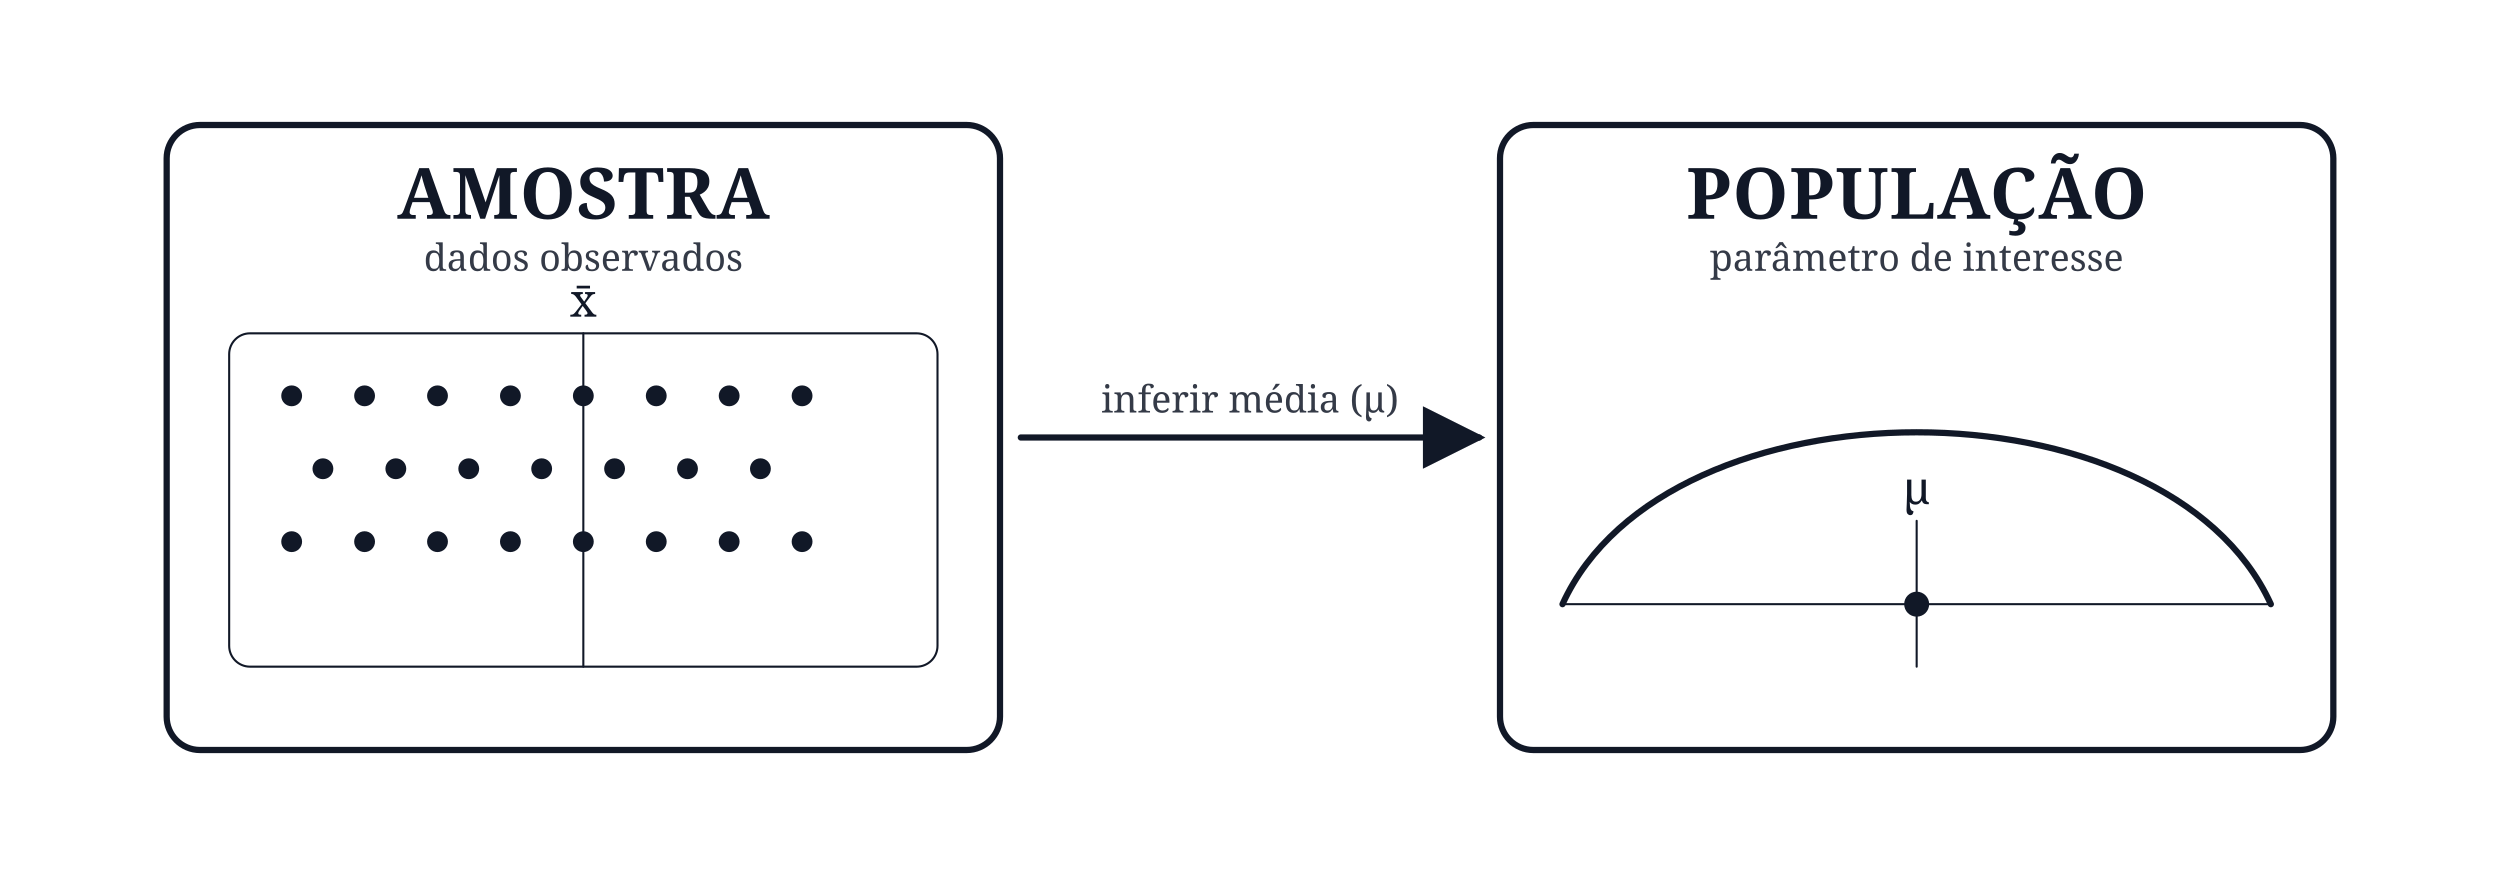
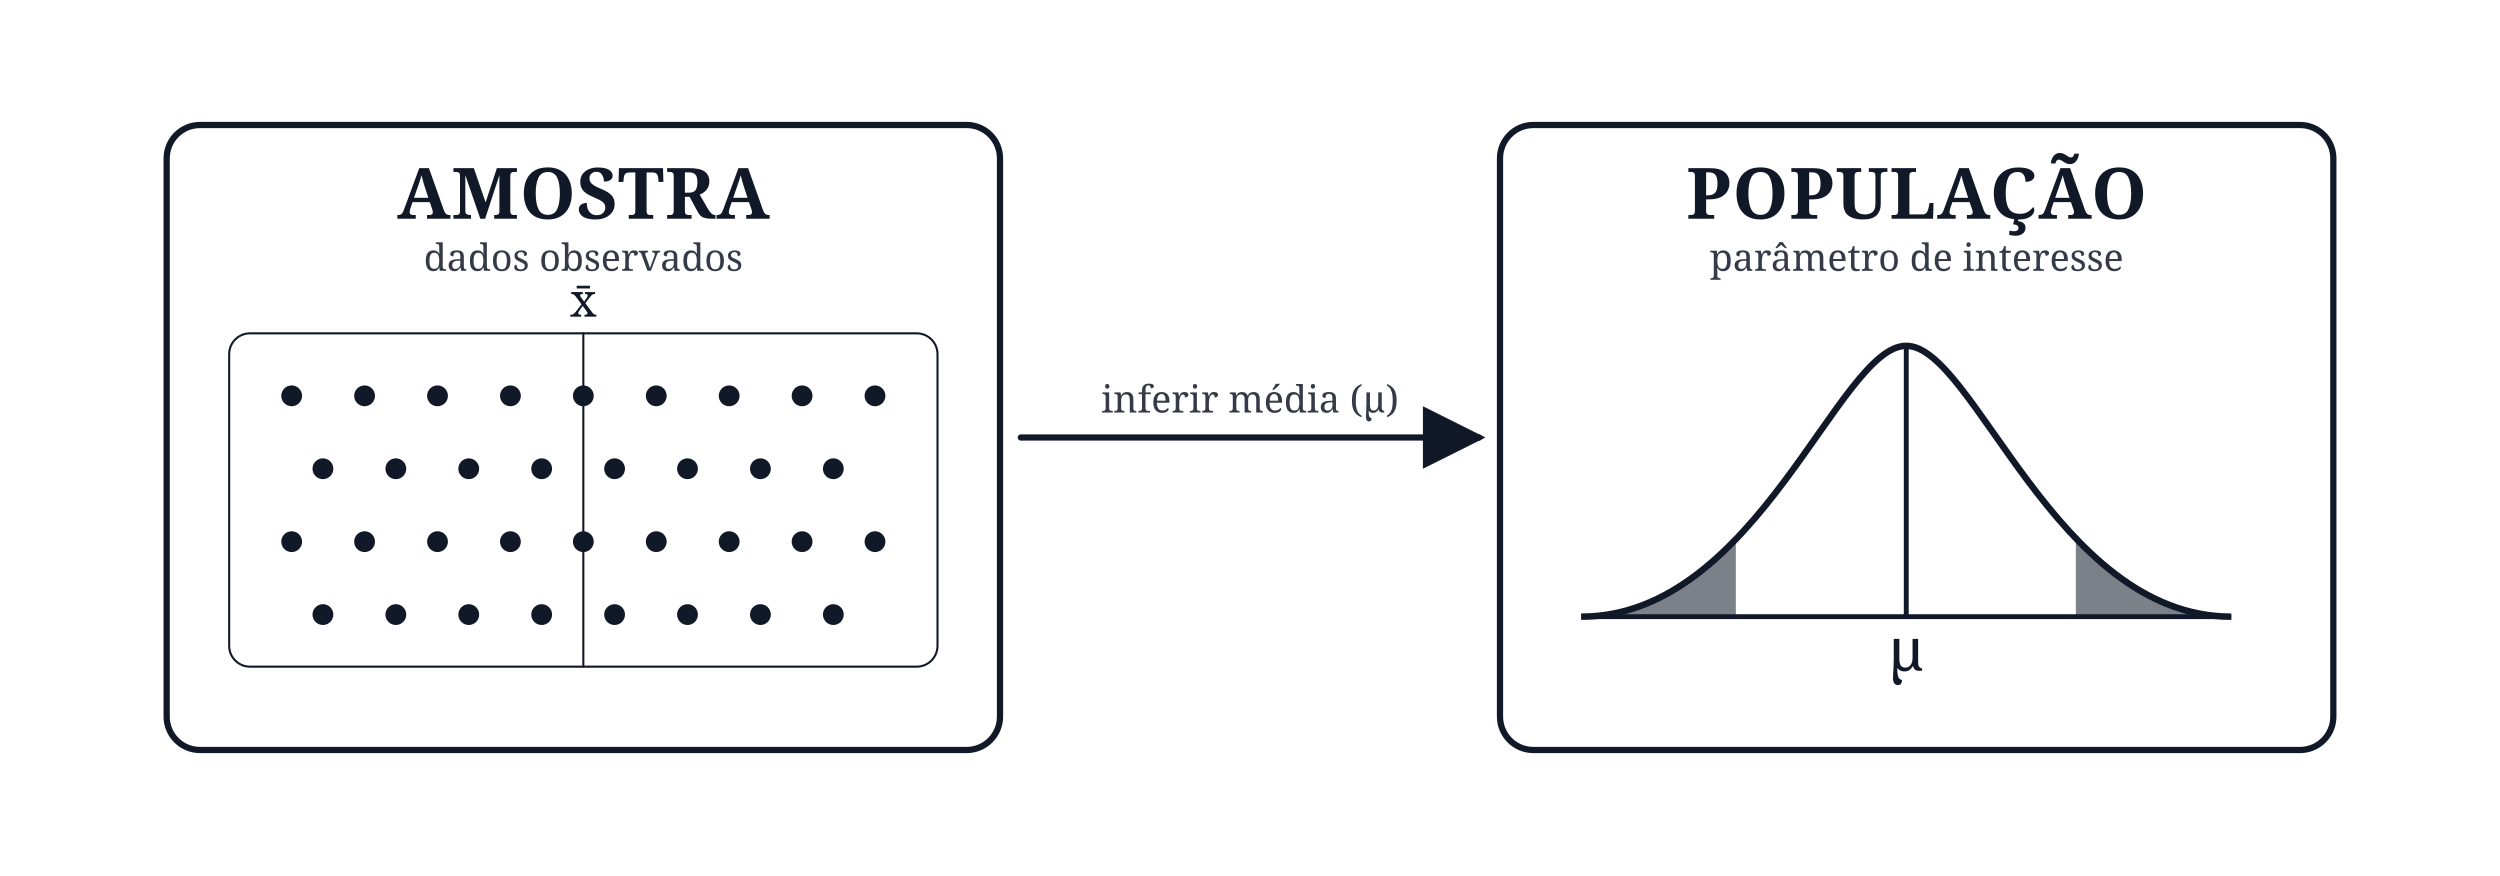
<svg xmlns="http://www.w3.org/2000/svg" viewBox="0 0 1200 420" role="img" aria-labelledby="title desc">
  <defs>
    <style>
-         text{font-family:"et-book","ETBook","Georgia",serif;fill:#111827}
-         .stroke{stroke:#111827;fill:none;stroke-linecap:round;stroke-linejoin:round}
-         .card{stroke-width:3;rx:16}
-         .h{font-weight:700;font-size:34px;text-anchor:middle;letter-spacing:.5px}
-         .sub{font-size:18px;text-anchor:middle;opacity:.85}
-       </style>
+       text { font-family:"et-book","ETBook","Georgia",serif; fill:#111827; }
+       .stroke { stroke:#111827; fill:none; stroke-linecap:round; stroke-linejoin:round; }
+       .card { stroke-width:3; rx:16; }
+       .h { font-weight:700; font-size:34px; text-anchor:middle; letter-spacing:.5px; }
+       .sub { font-size:18px; text-anchor:middle; opacity:.85; }
+     </style>
    <marker id="arrow" markerWidth="10" markerHeight="10" refX="9" refY="5" orient="auto" markerUnits="strokeWidth">
-       <path d="M0,0 10,5 0,10Z" fill="#111827" />
+       <path d="M0,0 L10,5 L0,10 Z" fill="#111827" />
    </marker>
  </defs>
-   <g id="animated-group">
+   <g id="static-group">
    <g>
      <rect x="80" y="60" width="400" height="300" class="card stroke" />
      <text x="280" y="105" class="h">AMOSTRA</text>
      <text x="280" y="130" class="sub">dados observados</text>
      <rect x="110" y="160" width="340" height="160" class="stroke" rx="10" />
      <g fill="#111827">
        <circle cx="140" cy="190" r="5" />
        <circle cx="175" cy="190" r="5" />
        <circle cx="210" cy="190" r="5" />
        <circle cx="245" cy="190" r="5" />
        <circle cx="280" cy="190" r="5" />
        <circle cx="315" cy="190" r="5" />
        <circle cx="350" cy="190" r="5" />
        <circle cx="385" cy="190" r="5" />
+         <circle cx="420" cy="190" r="5" />
        <circle cx="155" cy="225" r="5" />
        <circle cx="190" cy="225" r="5" />
        <circle cx="225" cy="225" r="5" />
        <circle cx="260" cy="225" r="5" />
        <circle cx="295" cy="225" r="5" />
        <circle cx="330" cy="225" r="5" />
        <circle cx="365" cy="225" r="5" />
+         <circle cx="400" cy="225" r="5" />
        <circle cx="140" cy="260" r="5" />
        <circle cx="175" cy="260" r="5" />
        <circle cx="210" cy="260" r="5" />
        <circle cx="245" cy="260" r="5" />
        <circle cx="280" cy="260" r="5" />
        <circle cx="315" cy="260" r="5" />
        <circle cx="350" cy="260" r="5" />
        <circle cx="385" cy="260" r="5" />
+         <circle cx="420" cy="260" r="5" />
+         <circle cx="155" cy="295" r="5" />
+         <circle cx="190" cy="295" r="5" />
+         <circle cx="225" cy="295" r="5" />
+         <circle cx="260" cy="295" r="5" />
+         <circle cx="295" cy="295" r="5" />
+         <circle cx="330" cy="295" r="5" />
+         <circle cx="365" cy="295" r="5" />
+         <circle cx="400" cy="295" r="5" />
      </g>
      <line x1="280" y1="160" x2="280" y2="320" class="stroke" />
      <text x="280" y="152" font-size="22" text-anchor="middle">x̄</text>
    </g>
    <g>
      <rect x="720" y="60" width="400" height="300" class="card stroke" />
      <text x="920" y="105" class="h">POPULAÇÃO</text>
      <text x="920" y="130" class="sub">parâmetro de interesse</text>
-       <line x1="750" y1="290" x2="1090" y2="290" class="stroke" />
-       <path d="M750,290 C800,180 1040,180 1090,290" class="stroke" stroke-width="3" />
-       <line x1="920" y1="250" x2="920" y2="320" class="stroke" />
-       <circle cx="920" cy="290" r="6" fill="#111827" />
-       <text x="920" y="242" font-size="22" text-anchor="middle">μ</text>
+       <g transform="translate(720,140) scale(1.3)">
+         <line x1="30" y1="120" x2="270" y2="120" stroke="#111827" stroke-width="1.8" />
+         <path d="M212.625 91.098 L212.625 120 L270 120 C246.905 120 228.229 107.376 212.625 91.098 Z" fill="#111827" fill-opacity="0.55" />
+         <path d="M87.078 91.408 C71.535 107.536 52.948 120 30 120 L87.078 120 Z" fill="#111827" fill-opacity="0.55" />
+         <path d="M30,120 C95,120 125,20 150,20 C175,20 205,120 270,120" stroke="#111827" stroke-width="2.4" fill="none" />
+         <line x1="150" y1="20" x2="150" y2="120" stroke="#111827" stroke-width="1.8" />
+         <text x="150" y="140" text-anchor="middle" font-size="22">μ</text>
+       </g>
    </g>
    <g>
      <line x1="490" y1="210" x2="710" y2="210" class="stroke" stroke-width="3" marker-end="url(#arrow)" />
      <text x="600" y="198" class="sub" font-size="20" text-anchor="middle">inferir média (μ)</text>
    </g>
  </g>
</svg>
